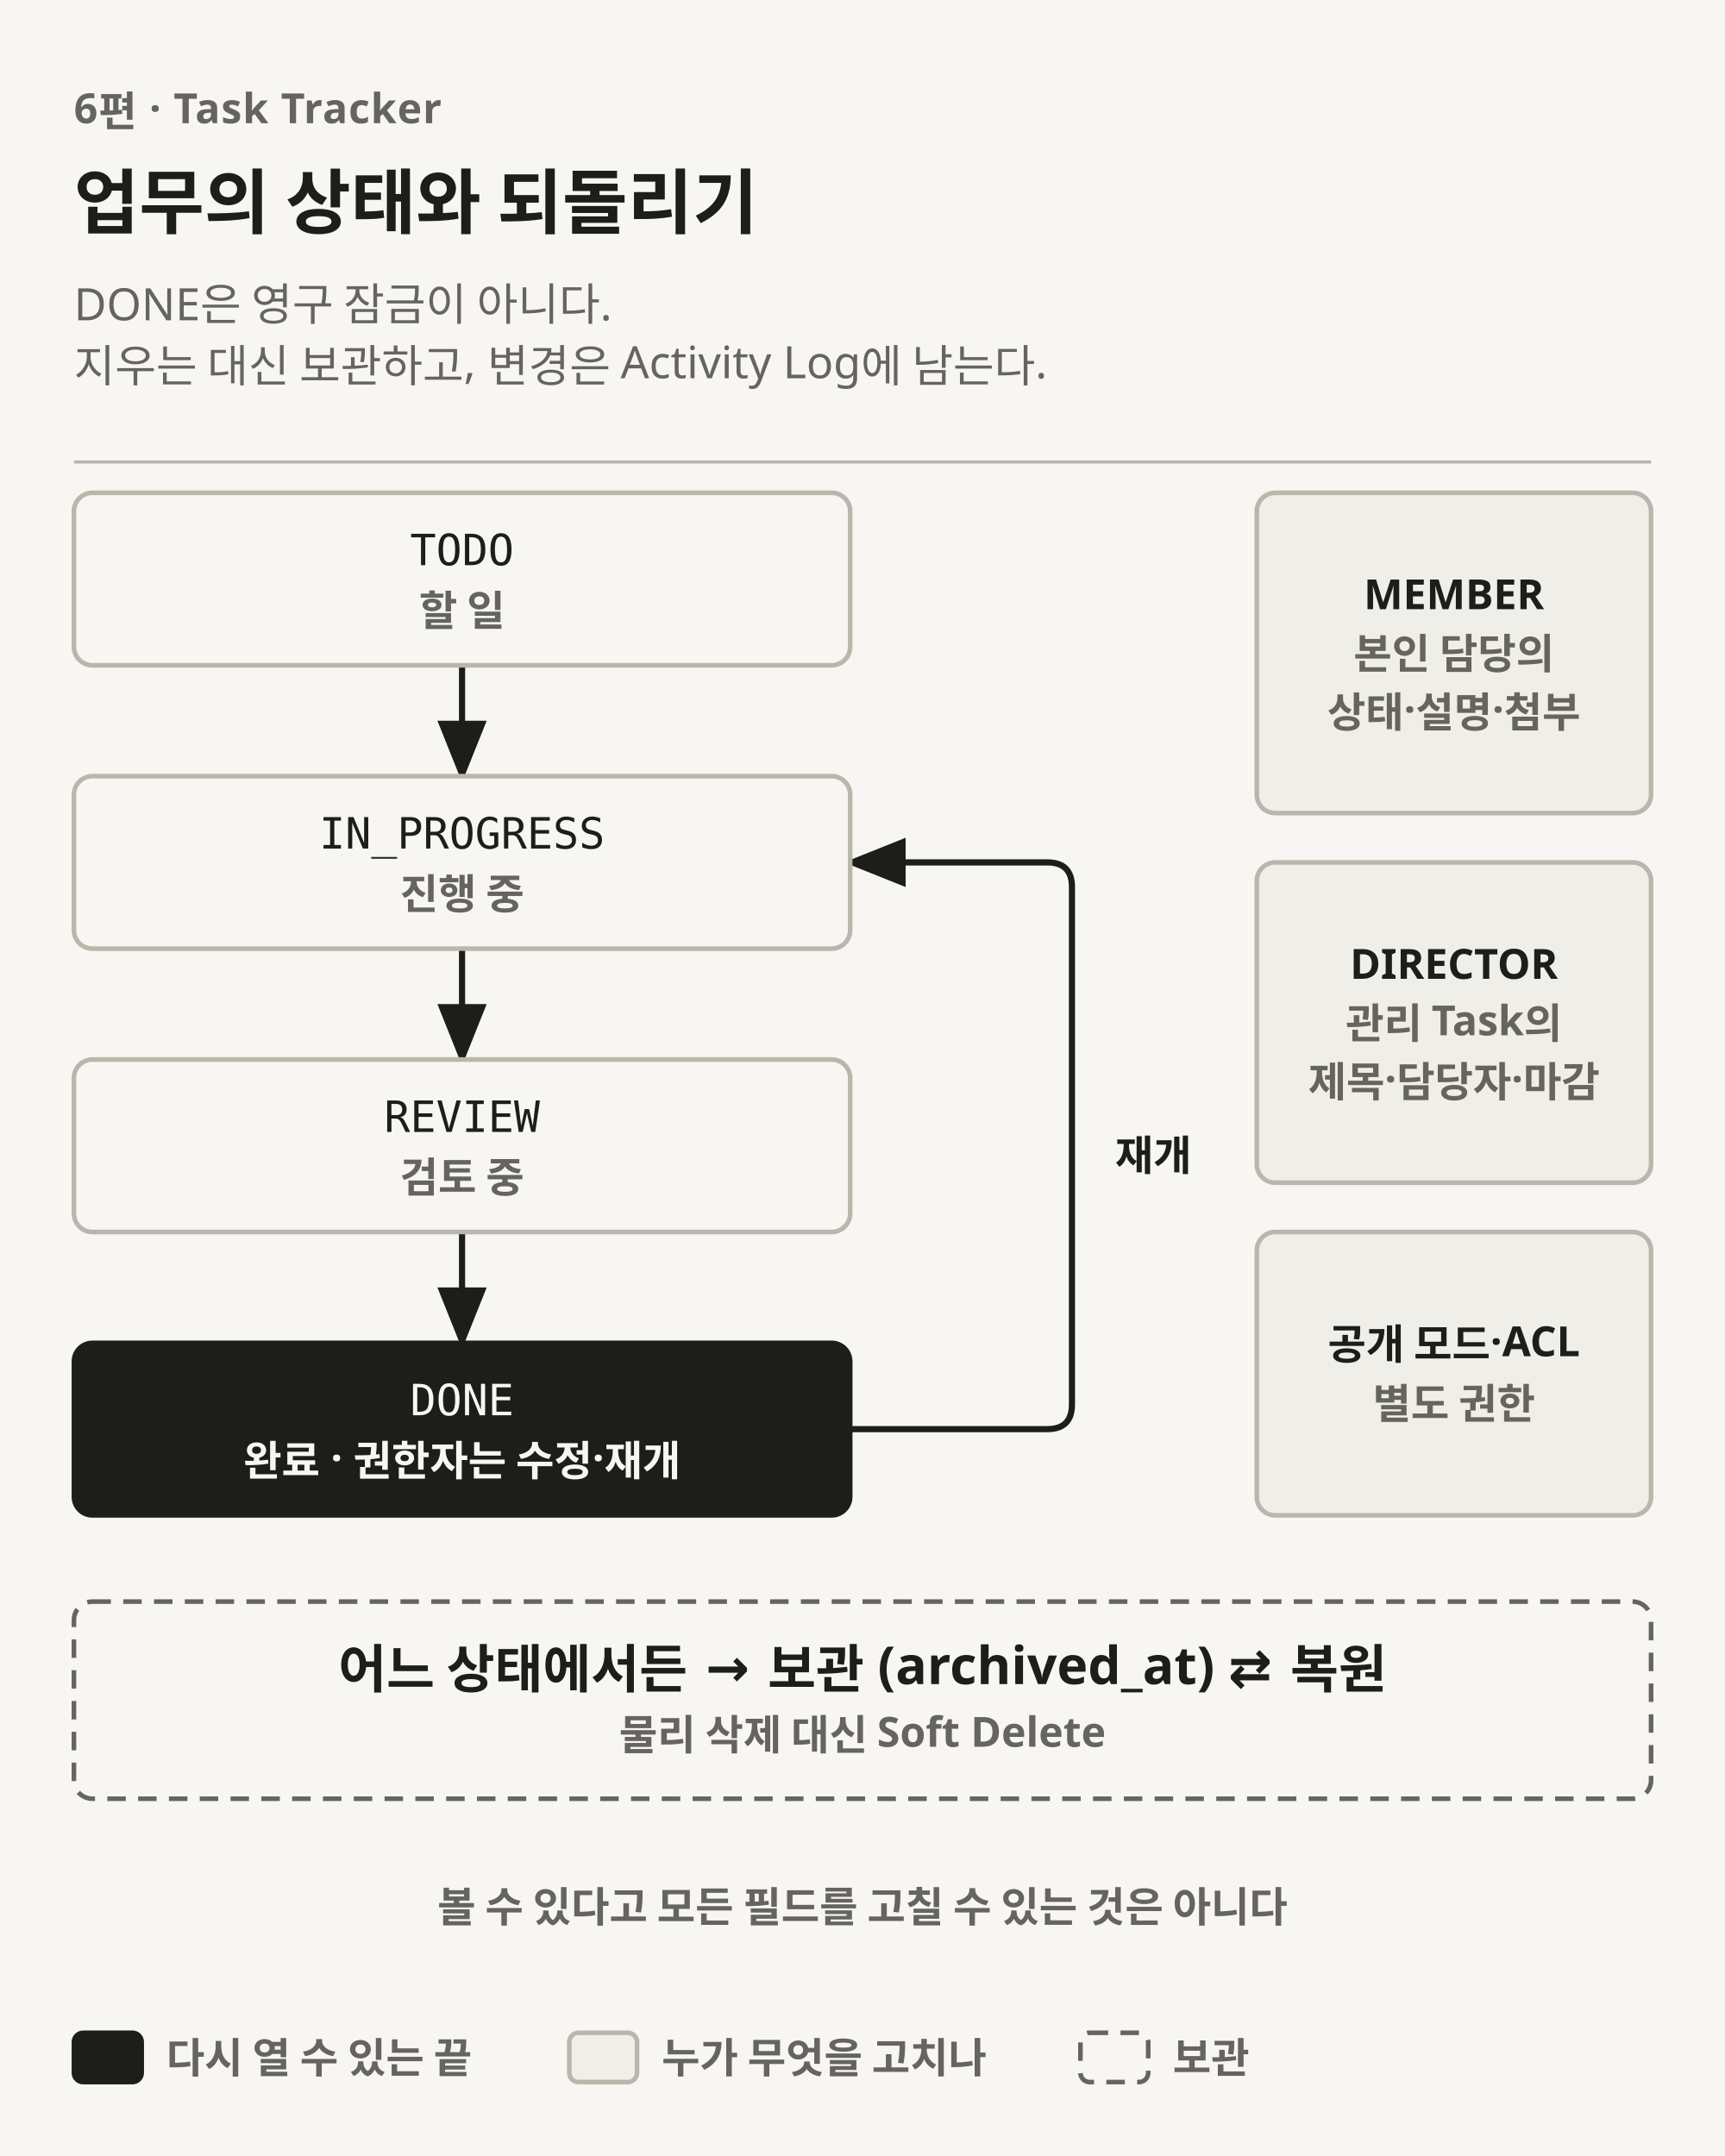
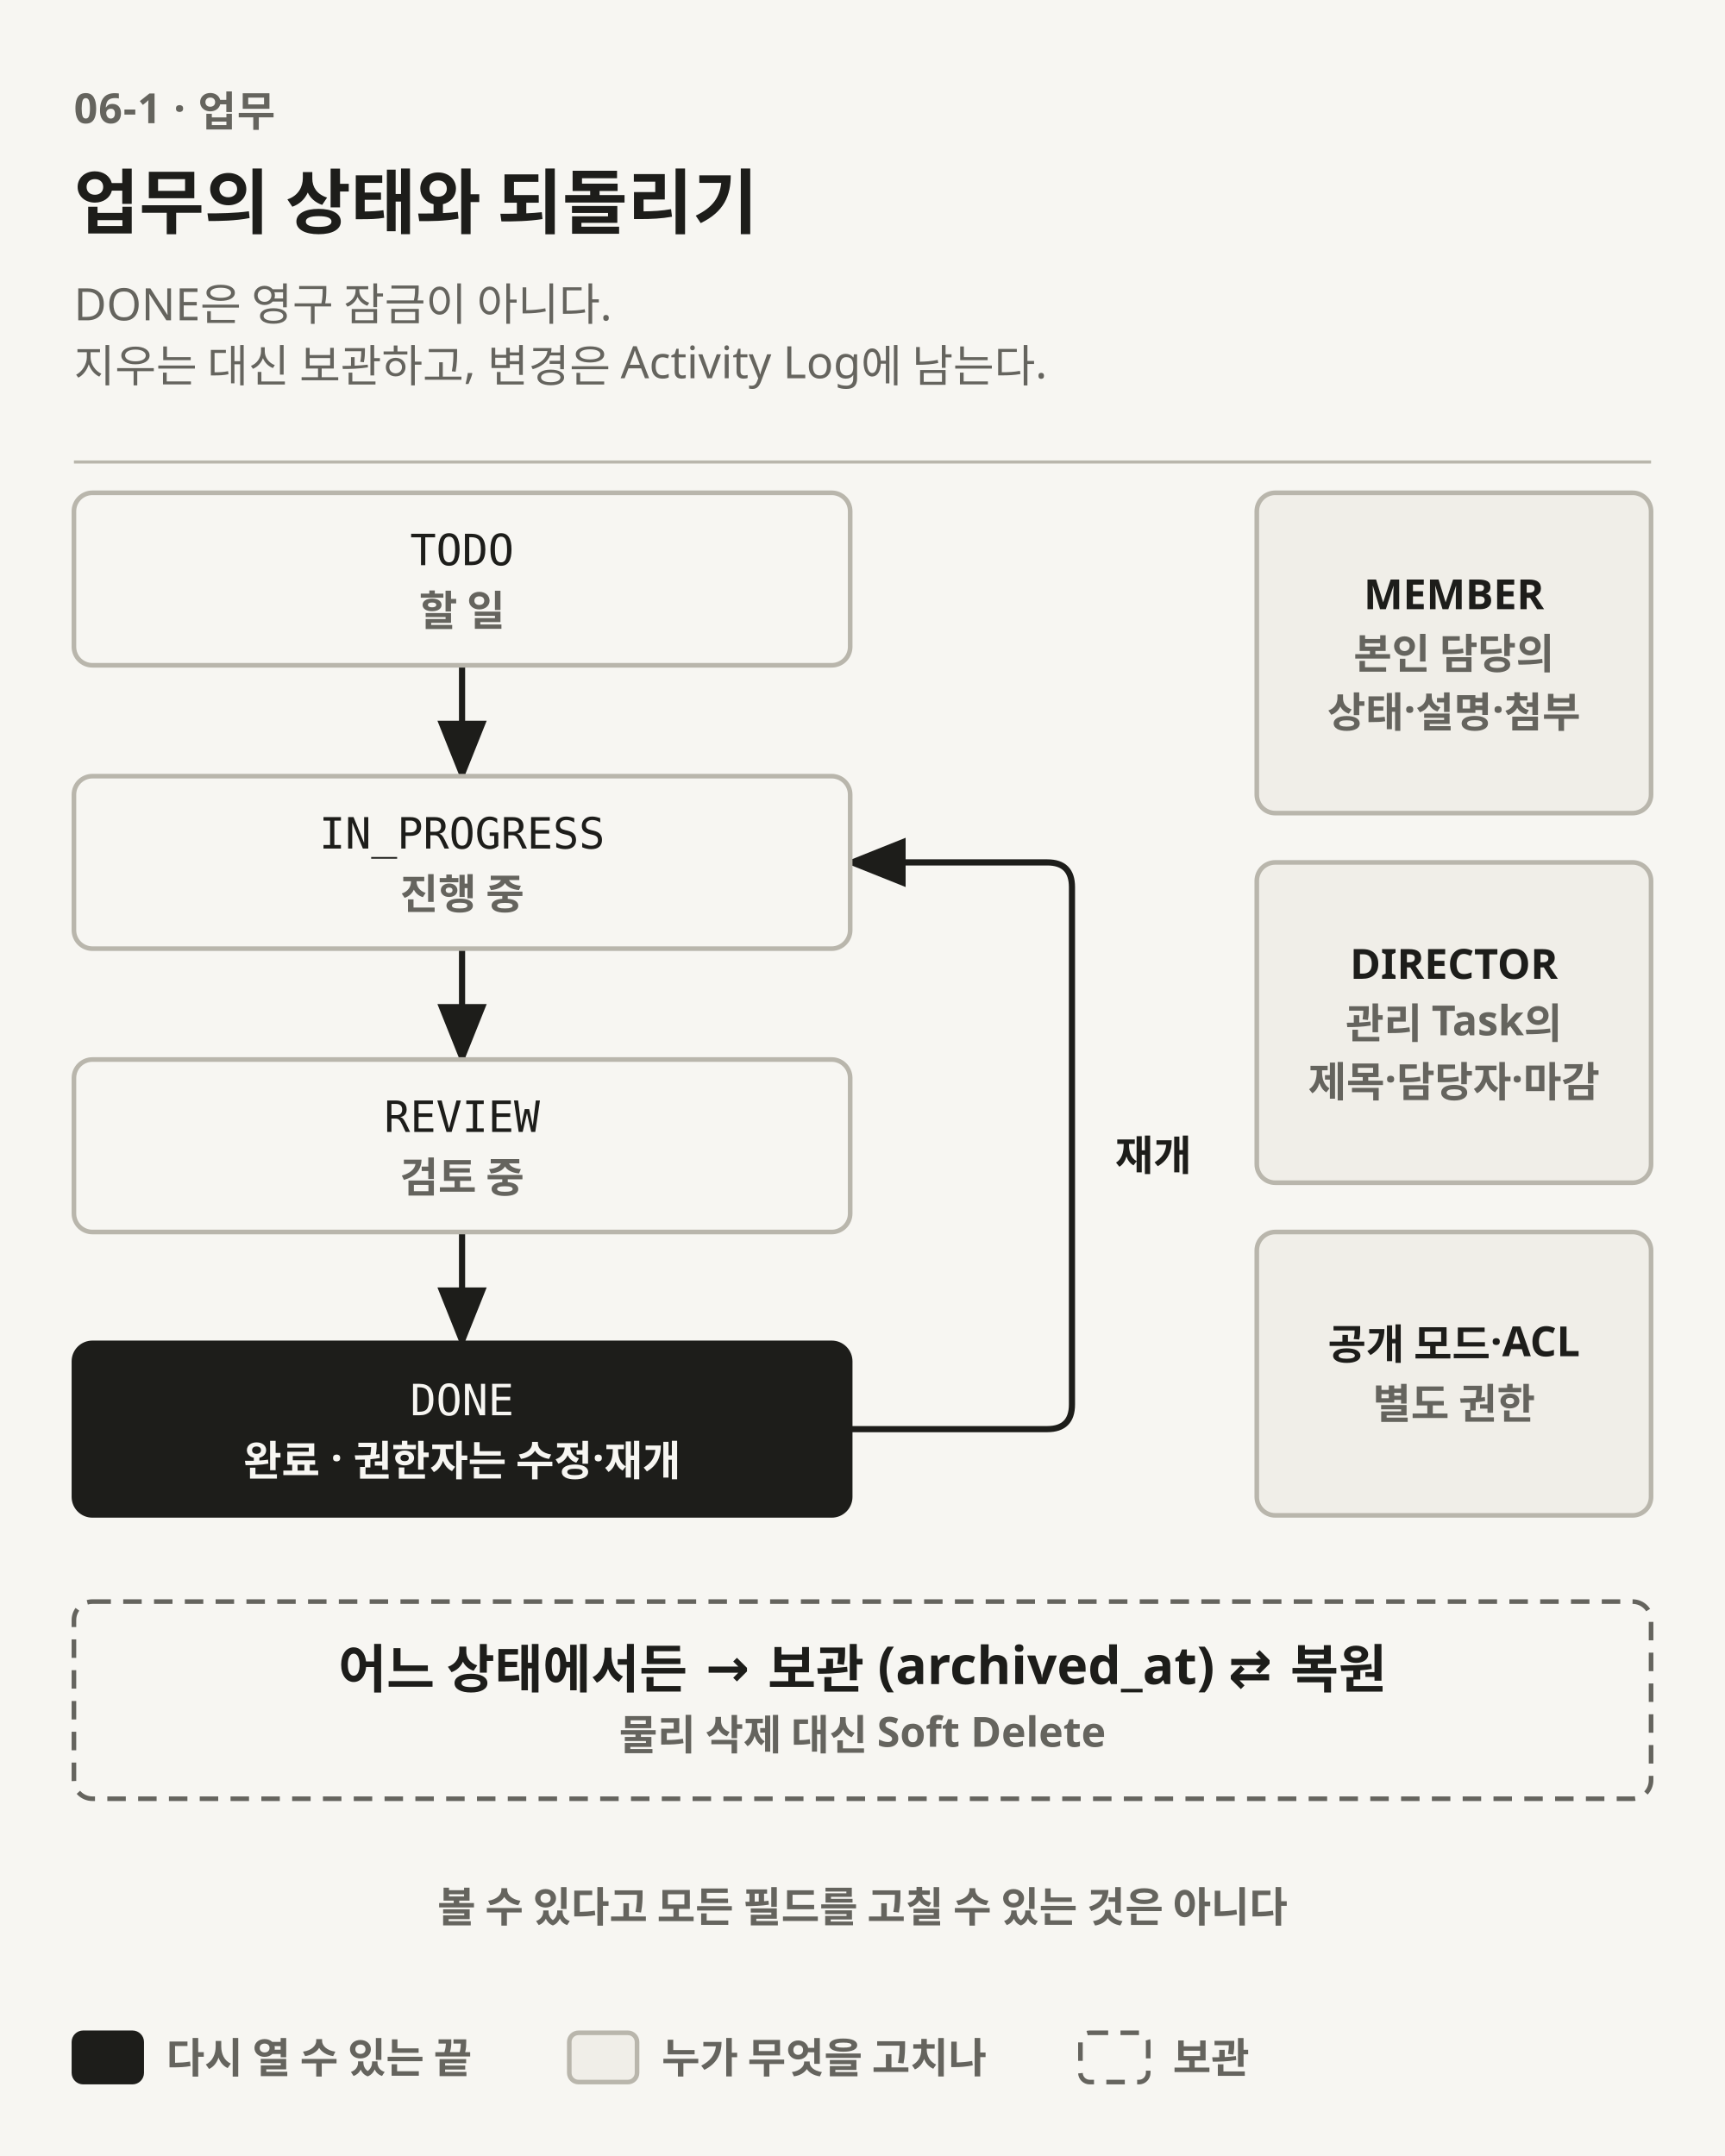
<svg xmlns="http://www.w3.org/2000/svg" viewBox="0 0 560 700" role="img" aria-labelledby="cpg-06a-task-lifecycle-title cpg-06a-task-lifecycle-desc">
  <defs>
    <marker id="cpg-06a-task-lifecycle-a" markerWidth="10" markerHeight="8" refX="9" refY="4" orient="auto-start-reverse">
      <path d="M0,0 L10,4 L0,8 Z" fill="#1d1d1a" />
    </marker>
    <marker id="cpg-06a-task-lifecycle-m" markerWidth="10" markerHeight="8" refX="9" refY="4" orient="auto-start-reverse">
      <path d="M0,0 L10,4 L0,8 Z" fill="#65645e" />
    </marker>
  </defs>
  <style>.bg{fill:#f7f6f2}.rule{stroke:#b9b6ac;stroke-width:1;fill:none}.node{fill:#f7f6f2;stroke:#b9b6ac;stroke-width:1.5}.zone{fill:#f0eee8;stroke:#b9b6ac;stroke-width:1.5}.deep{fill:#e4e1d8;stroke:#b9b6ac;stroke-width:1.5}.focal{fill:#1d1d1a;stroke:#1d1d1a;stroke-width:1.5}.outside{fill:#f7f6f2;stroke:#65645e;stroke-width:1.5;stroke-dasharray:6 4}.flow{stroke:#1d1d1a;stroke-width:2;fill:none;marker-end:url(#cpg-06a-task-lifecycle-a)}.dash{stroke:#65645e;stroke-width:1.8;fill:none;stroke-dasharray:7 5;marker-end:url(#cpg-06a-task-lifecycle-m)}.line{stroke:#1d1d1a;stroke-width:2;fill:none}.soft{stroke:#929087;stroke-width:1.4;fill:none}.boundary{stroke:#65645e;stroke-width:1.5;fill:none;stroke-dasharray:8 6}.mask{fill:#f7f6f2;stroke:none}.tag{font:600 13.5px 'Pretendard','Noto Sans KR','Apple SD Gothic Neo','Malgun Gothic',sans-serif;fill:#65645e;letter-spacing:.02em}.title{font:700 23px 'Pretendard','Noto Sans KR','Apple SD Gothic Neo','Malgun Gothic',sans-serif;fill:#1d1d1a}.subtitle{font:400 14.5px 'Pretendard','Noto Sans KR','Apple SD Gothic Neo','Malgun Gothic',sans-serif;fill:#65645e}.name{font:700 17px 'Pretendard','Noto Sans KR','Apple SD Gothic Neo','Malgun Gothic',sans-serif;fill:#1d1d1a}.body{font:400 15px 'Pretendard','Noto Sans KR','Apple SD Gothic Neo','Malgun Gothic',sans-serif;fill:#1d1d1a}.code{font:500 14px 'D2Coding','JetBrains Mono','Consolas',monospace;fill:#1d1d1a}.small{font:600 13.5px 'Pretendard','Noto Sans KR','Apple SD Gothic Neo','Malgun Gothic',sans-serif;fill:#65645e}.lab{font:700 13.5px 'Pretendard','Noto Sans KR','Apple SD Gothic Neo','Malgun Gothic',sans-serif;fill:#1d1d1a}.inv{fill:#f7f6f2}.big{font:800 22px 'Pretendard','Noto Sans KR','Apple SD Gothic Neo','Malgun Gothic',sans-serif;fill:#1d1d1a}</style>
  <rect class="bg" width="560" height="700" />
-   <text class="tag" x="24" y="40">6편 · Task Tracker</text>
+   <text class="tag" x="24" y="40">06-1 · 업무</text>
  <text class="title" x="24" y="74">업무의 상태와 되돌리기</text>
  <text class="subtitle" x="24" y="104">DONE은 영구 잠금이 아니다.</text>
  <text class="subtitle" x="24" y="124">지우는 대신 보관하고, 변경은 Activity Log에 남는다.</text>
  <line class="rule" x1="24" y1="150" x2="536" y2="150" />
  <path class="flow" d="M150 216 V252" />
  <path class="flow" d="M150 308 V344" />
  <path class="flow" d="M150 400 V436" />
  <path class="flow" d="M276 464 H340 Q348 464 348 456 V288 Q348 280 340 280 H276" />
  <rect class="mask" x="356.0" y="365" width="38.5" height="21" rx="4" />
  <text class="lab" x="362" y="380">재개</text>
  <rect class="node" x="24" y="160" width="252" height="56" rx="6" />
  <text class="code" x="150" y="183.5" text-anchor="middle">TODO</text>
  <text class="small" x="150" y="203.1" text-anchor="middle">할 일</text>
  <rect class="node" x="24" y="252" width="252" height="56" rx="6" />
  <text class="code" x="150" y="275.5" text-anchor="middle">IN_PROGRESS</text>
  <text class="small" x="150" y="295.1" text-anchor="middle">진행 중</text>
  <rect class="node" x="24" y="344" width="252" height="56" rx="6" />
  <text class="code" x="150" y="367.5" text-anchor="middle">REVIEW</text>
  <text class="small" x="150" y="387.1" text-anchor="middle">검토 중</text>
  <rect class="focal" x="24" y="436" width="252" height="56" rx="6" />
  <text class="code inv" x="150" y="459.5" text-anchor="middle">DONE</text>
  <text class="small inv" x="150" y="479.1" text-anchor="middle">완료 · 권한자는 수정·재개</text>
  <rect class="outside" x="24" y="520" width="512" height="64" rx="6" />
  <text class="name" x="280" y="548.0" text-anchor="middle">어느 상태에서든 → 보관 (archived_at) ⇄ 복원</text>
  <text class="small" x="280" y="568.1" text-anchor="middle">물리 삭제 대신 Soft Delete</text>
  <rect class="zone" x="408" y="160" width="128" height="104" rx="6" />
  <text class="lab" x="472" y="197.8" text-anchor="middle">MEMBER</text>
  <text class="small" x="472" y="217.1" text-anchor="middle">본인 담당의</text>
  <text class="small" x="472" y="236.1" text-anchor="middle">상태·설명·첨부</text>
  <rect class="zone" x="408" y="280" width="128" height="104" rx="6" />
  <text class="lab" x="472" y="317.8" text-anchor="middle">DIRECTOR</text>
  <text class="small" x="472" y="337.1" text-anchor="middle">관리 Task의</text>
  <text class="small" x="472" y="356.1" text-anchor="middle">제목·담당자·마감</text>
  <rect class="zone" x="408" y="400" width="128" height="92" rx="6" />
  <text class="lab" x="472" y="441.3" text-anchor="middle">공개 모드·ACL</text>
  <text class="small" x="472" y="460.6" text-anchor="middle">별도 권한</text>
  <text class="small" x="280" y="624" text-anchor="middle">볼 수 있다고 모든 필드를 고칠 수 있는 것은 아니다</text>
  <rect class="focal" x="24" y="660" width="22" height="16" rx="3" />
  <text class="small" x="54" y="673">다시 열 수 있는 끝</text>
  <rect class="zone" x="184.81" y="660" width="22" height="16" rx="3" />
  <text class="small" x="214.81" y="673">누가 무엇을 고치나</text>
  <rect class="outside" x="350.75" y="660" width="22" height="16" rx="3" />
  <text class="small" x="380.75" y="673">보관</text>
</svg>
